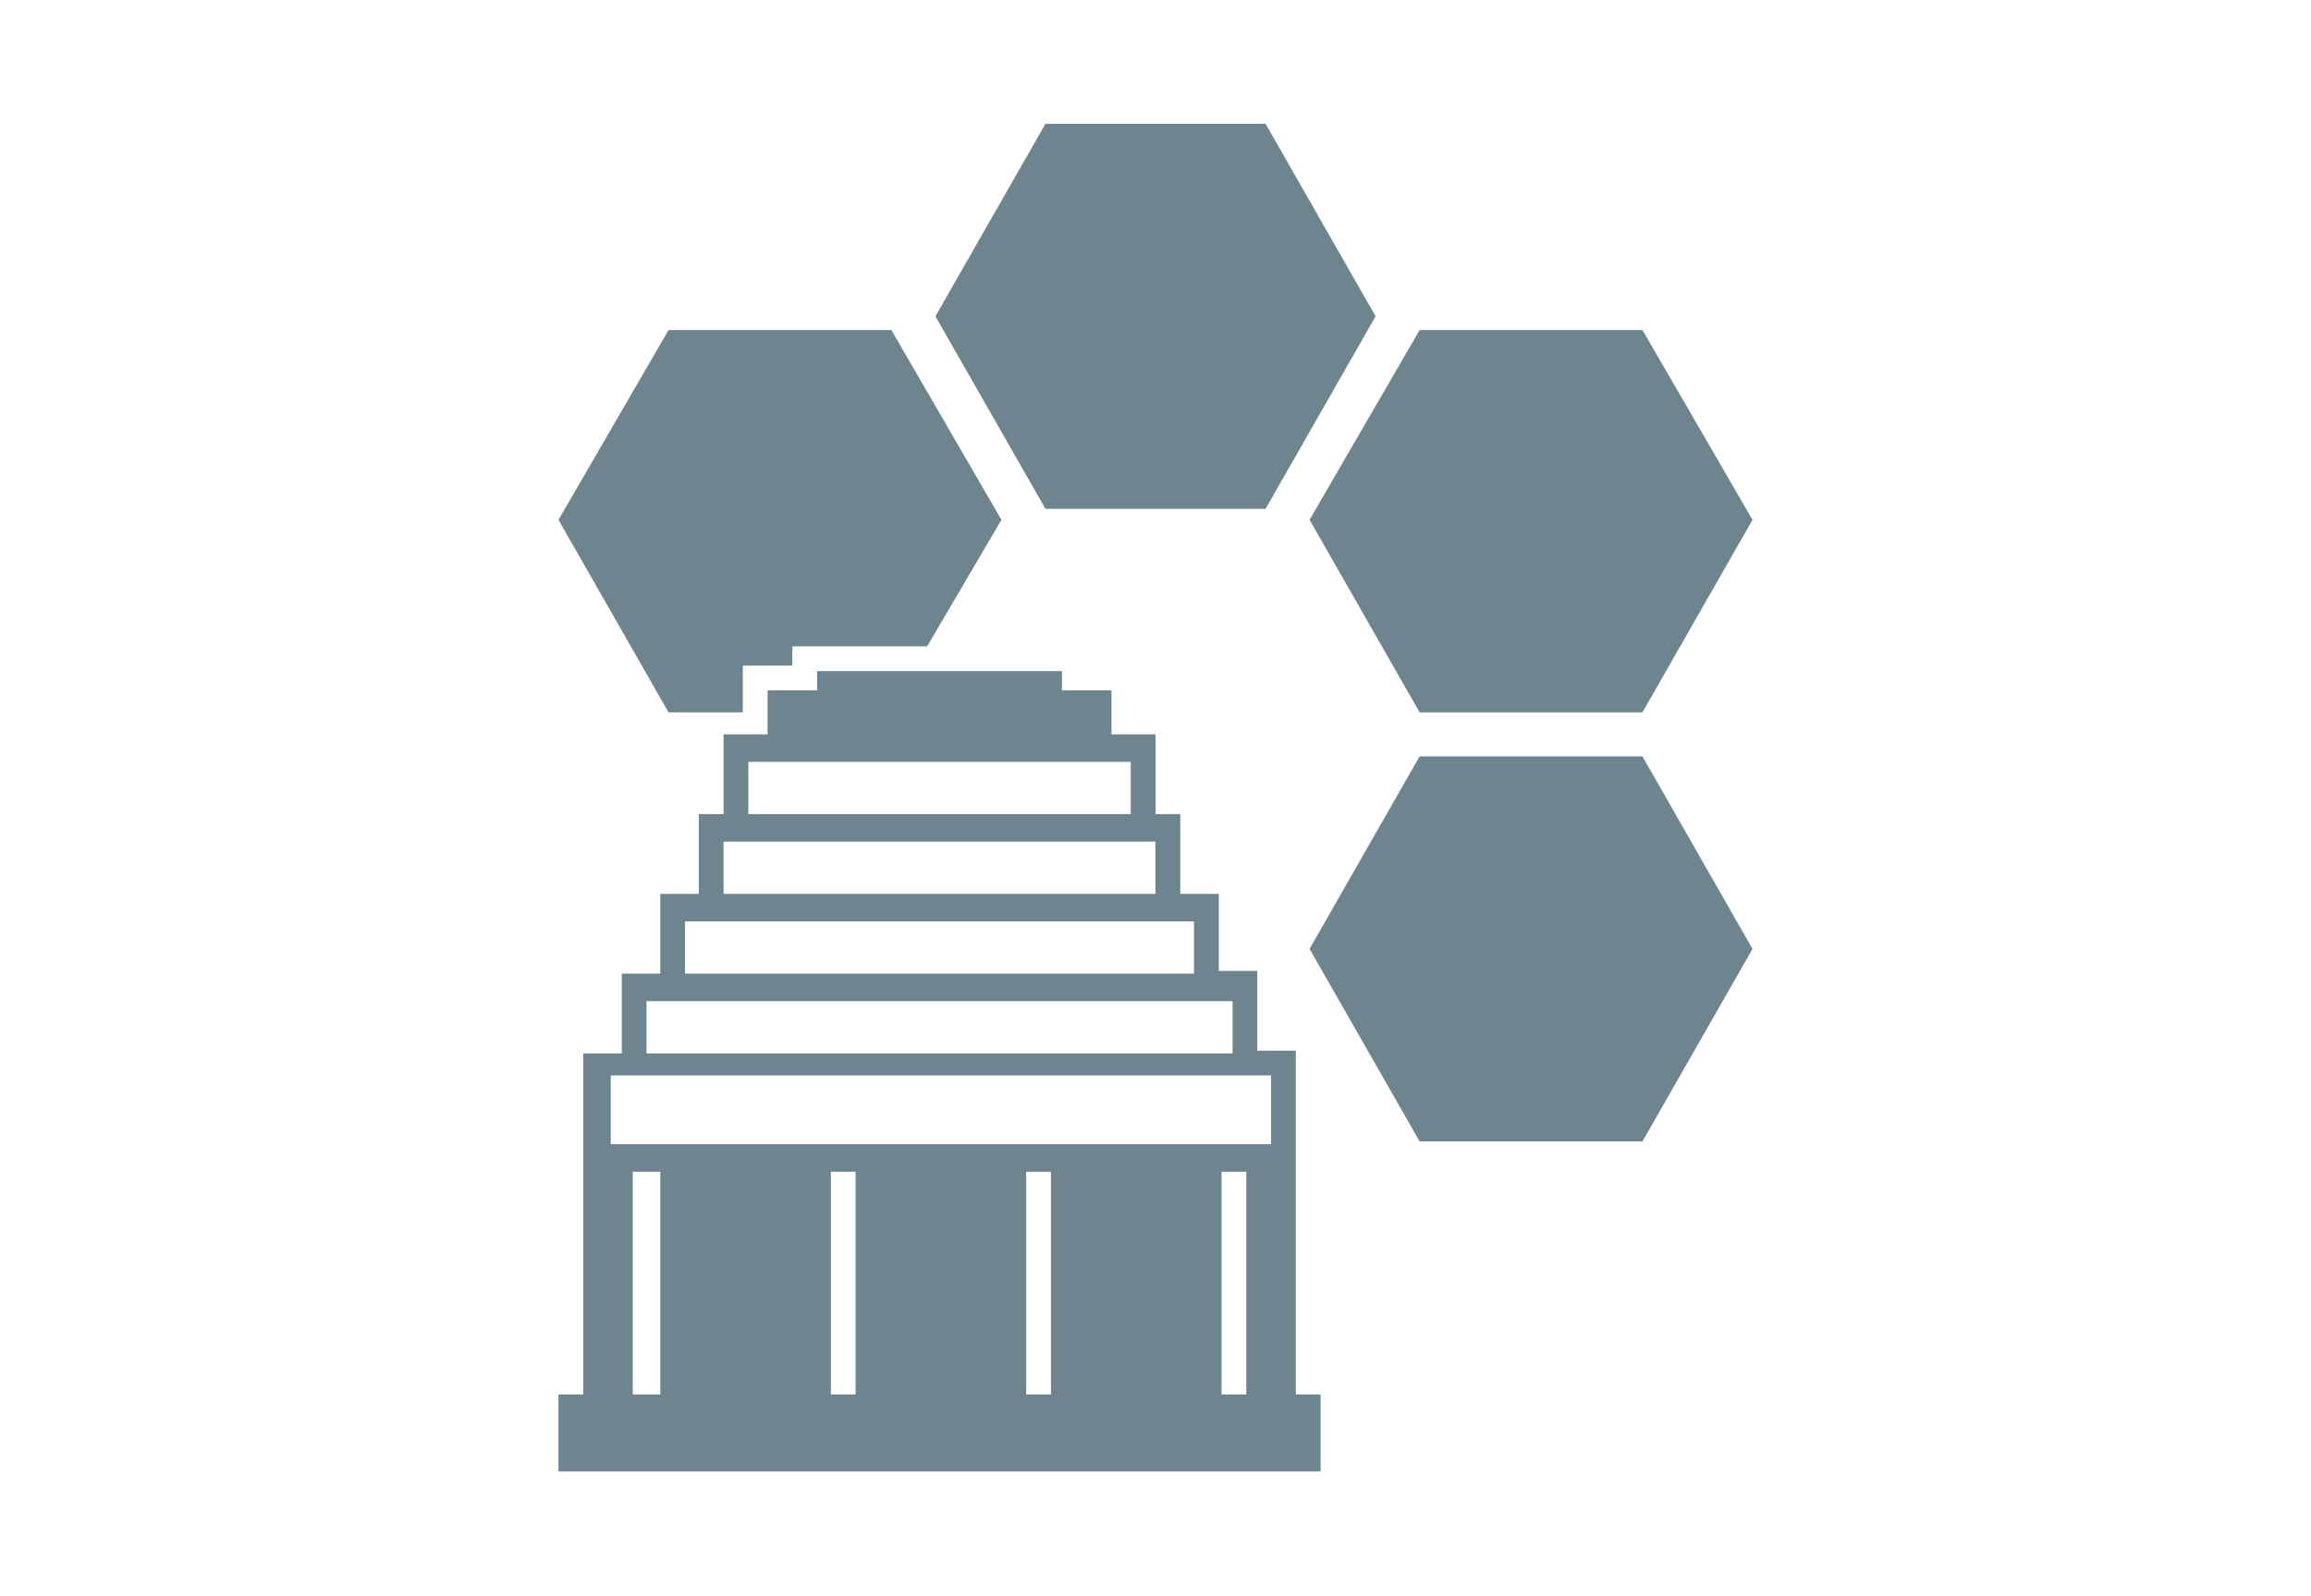
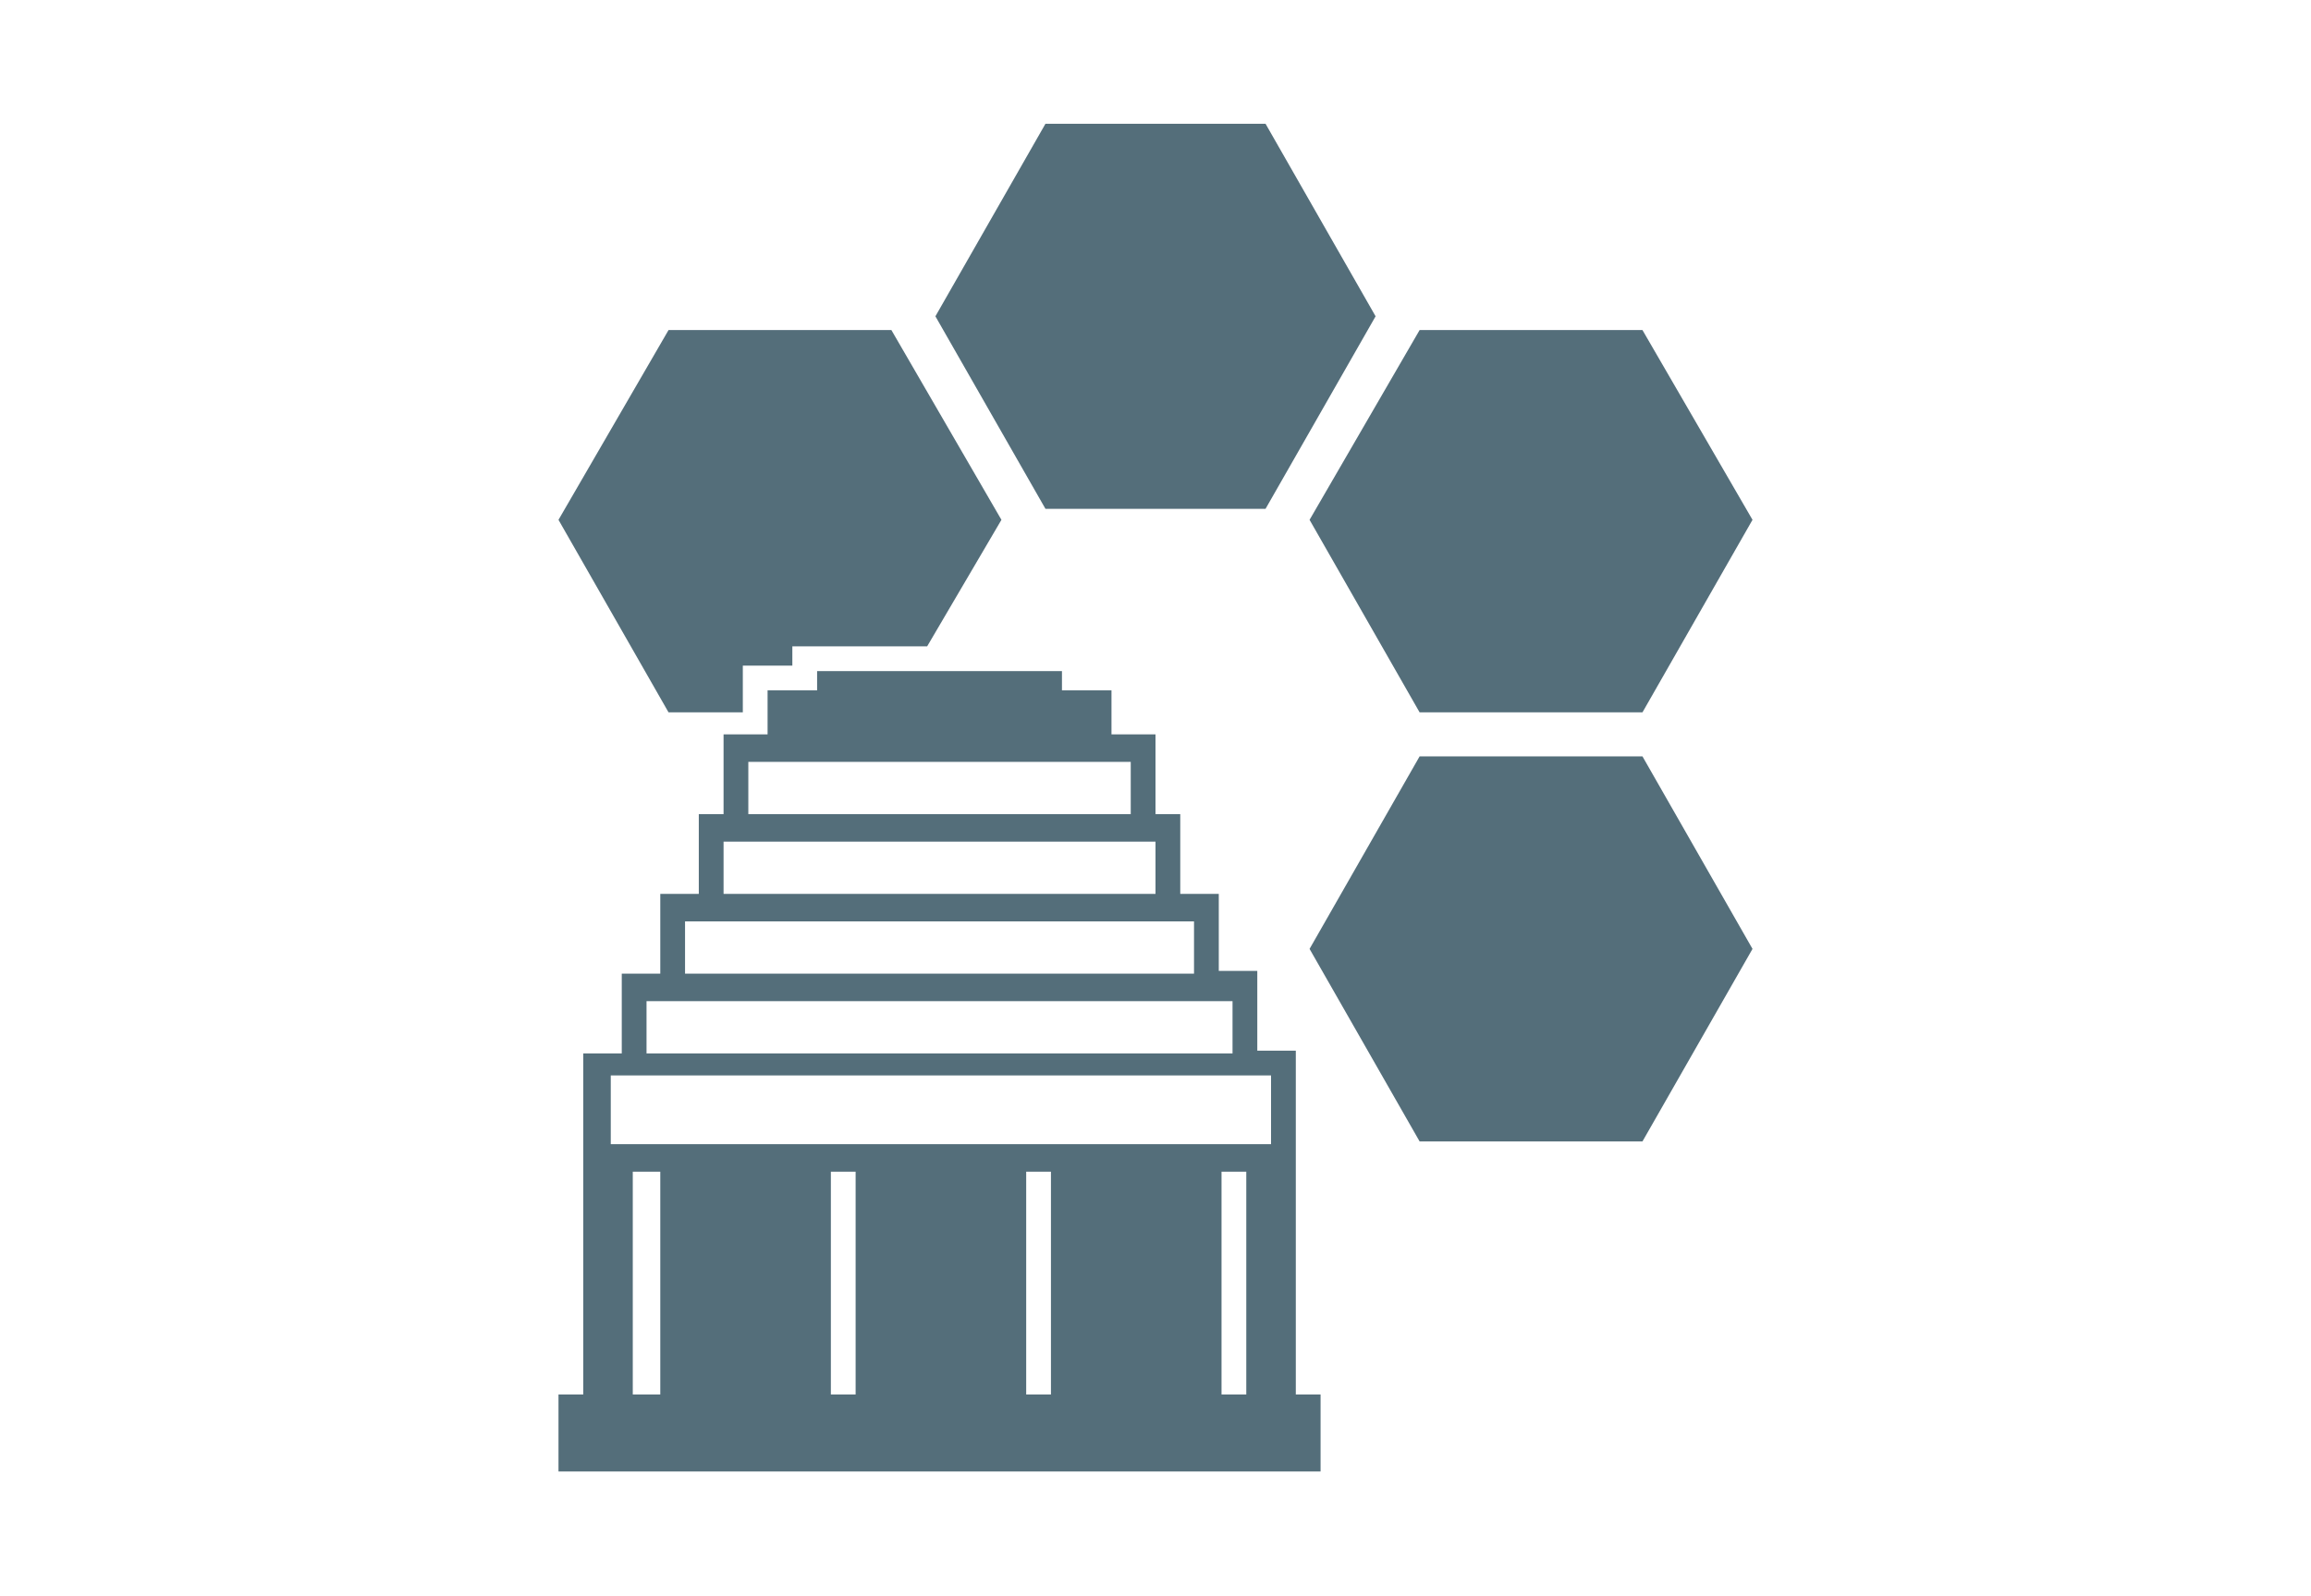
<svg xmlns="http://www.w3.org/2000/svg" viewBox="0 0 84 58">
-   <polygon points="46 18.5 50 11.5 46 4.5 38 4.5 34 11.5 38 18.5 46 18.5" style="fill:#6e848e" />
-   <polygon points="27 25.9 27 24.2 28.8 24.2 28.8 23.5 33.7 23.5 36.4 18.9 32.4 12 24.3 12 20.3 18.9 24.3 25.9 27 25.9" style="fill:#6e848e" />
-   <polygon points="51.6 25.9 59.7 25.9 63.7 18.9 59.7 12 51.6 12 47.6 18.9 51.6 25.9" style="fill:#6e848e" />
-   <polygon points="51.6 27.5 47.6 34.5 51.6 41.5 59.7 41.5 63.7 34.5 59.7 27.5 51.6 27.5" style="fill:#6e848e" />
-   <path d="M47.1,42.6V38.2H45.7V35.3H44.3V32.5H42.9V29.6H42V26.7H40.4V25.1H38.6V24.4H29.7v0.7H27.9v1.6H26.3v2.9H25.4v2.9H24v2.9H22.6v2.9H21.2V50.7H20.3v2.8H48V50.7H47.1V42.6ZM27.2,27.7H41.1v1.9H27.2V27.7Zm-0.9,2.9H42v1.9H26.3V30.5Zm-1.4,2.9H43.4v1.9H24.9V33.4Zm-1.4,2.9H44.8v1.9H23.5V36.2ZM24,50.7H23V42.6H24v8.1Zm7.1,0H30.2V42.6h0.9v8.1Zm7.1,0H37.3V42.6h0.9v8.1Zm7.1,0H44.4V42.6h0.9v8.1Zm0.9-9.1h-24V39.1h24v2.5Z" style="fill:#6e848e" />
+   <polygon points="46 18.5 50 11.5 46 4.5 38 4.5 34 11.5 38 18.5 46 18.5" style="fill:#546e7a" />
+   <polygon points="27 25.9 27 24.2 28.8 24.2 28.8 23.5 33.7 23.5 36.4 18.9 32.4 12 24.3 12 20.3 18.9 24.3 25.9 27 25.9" style="fill:#546e7a" />
+   <polygon points="51.6 25.9 59.7 25.9 63.7 18.9 59.7 12 51.6 12 47.6 18.9 51.6 25.9" style="fill:#546e7a" />
+   <polygon points="51.6 27.5 47.6 34.5 51.6 41.5 59.7 41.5 63.7 34.5 59.7 27.5 51.6 27.5" style="fill:#546e7a" />
+   <path d="M47.1,42.6V38.2H45.7V35.3H44.3V32.5H42.9V29.6H42V26.7H40.4V25.1H38.6V24.4H29.7v0.7H27.9v1.6H26.3v2.9H25.4v2.9H24v2.9H22.6v2.9H21.2V50.7H20.3v2.8H48V50.7H47.1V42.6ZM27.2,27.7H41.1v1.9H27.2V27.7Zm-0.9,2.9H42v1.9H26.3V30.5Zm-1.4,2.9H43.4v1.9H24.9V33.4Zm-1.4,2.9H44.8v1.9H23.5V36.2ZM24,50.7H23V42.6H24v8.1Zm7.1,0H30.2V42.6h0.9v8.1Zm7.1,0H37.3V42.6h0.9v8.1Zm7.1,0H44.4V42.6h0.9v8.1Zm0.9-9.1h-24V39.1h24v2.5Z" style="fill:#546e7a" />
</svg>
